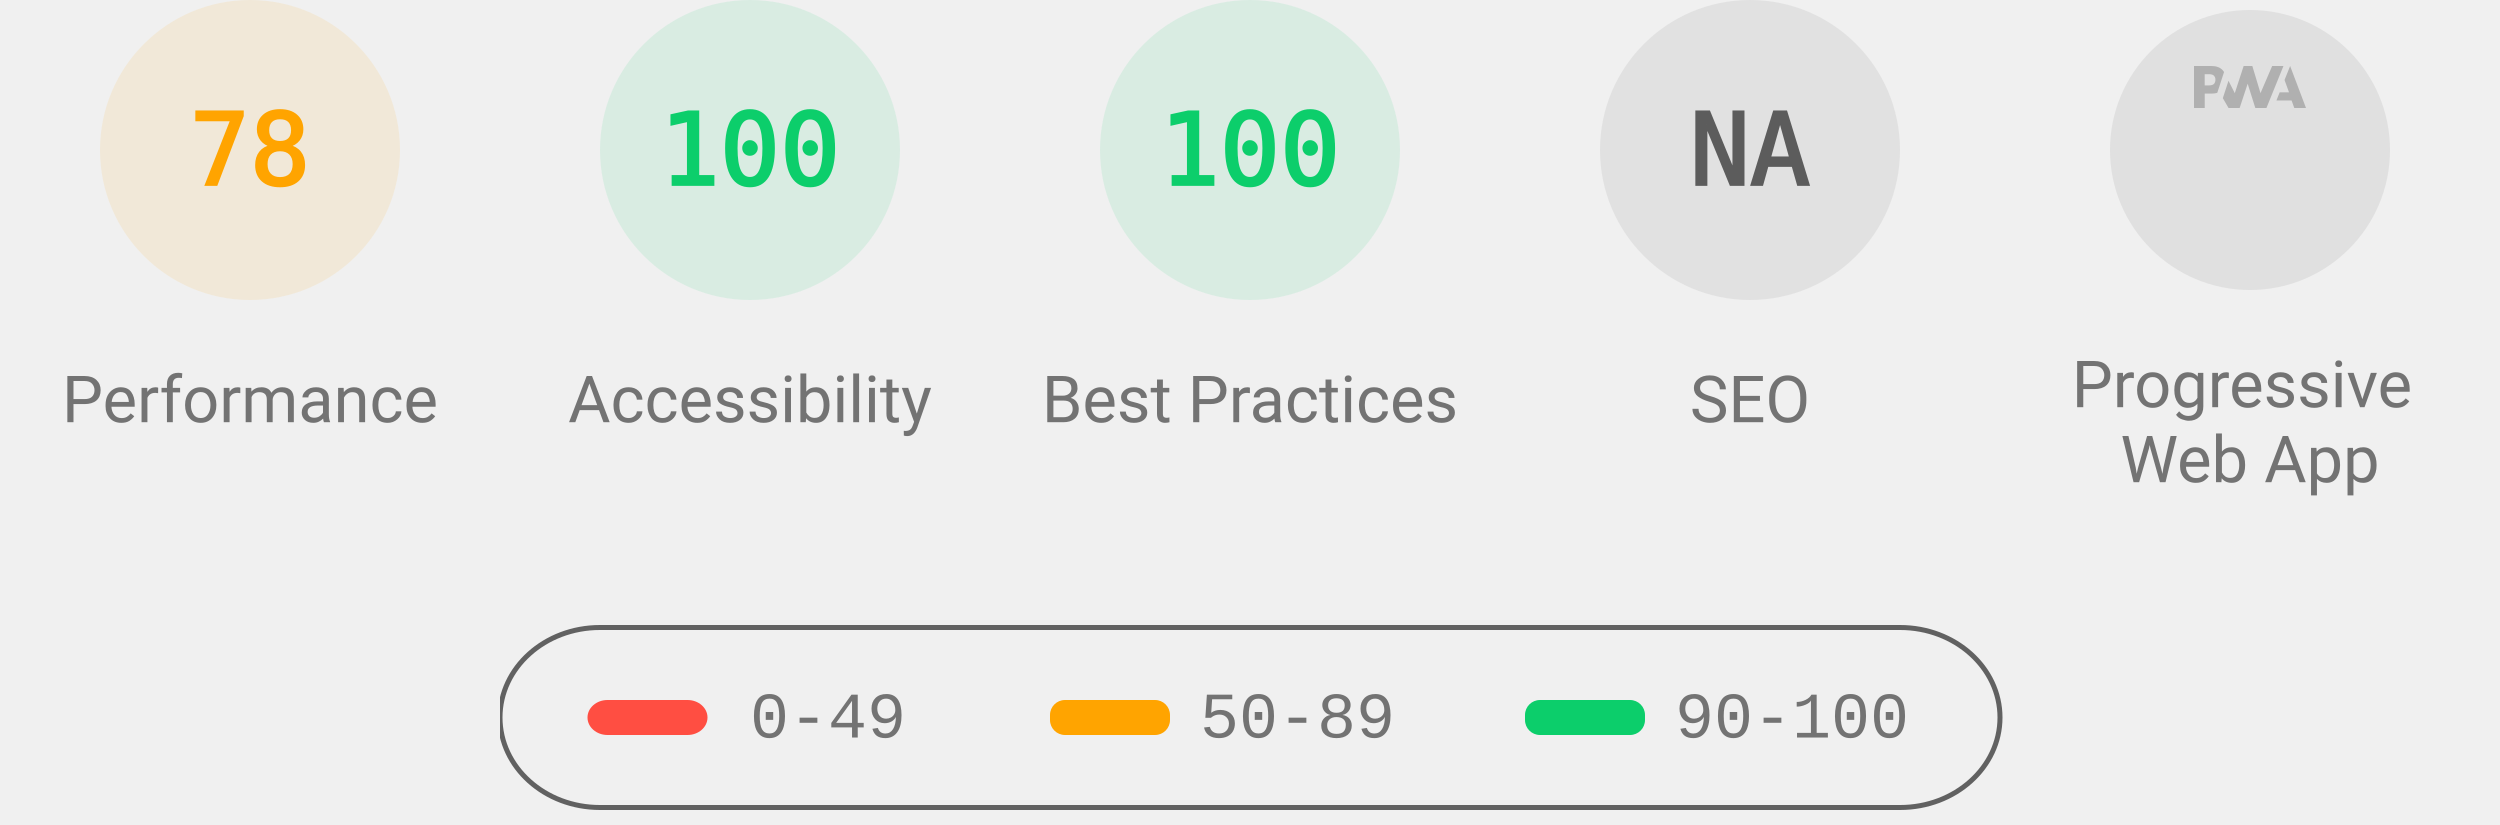
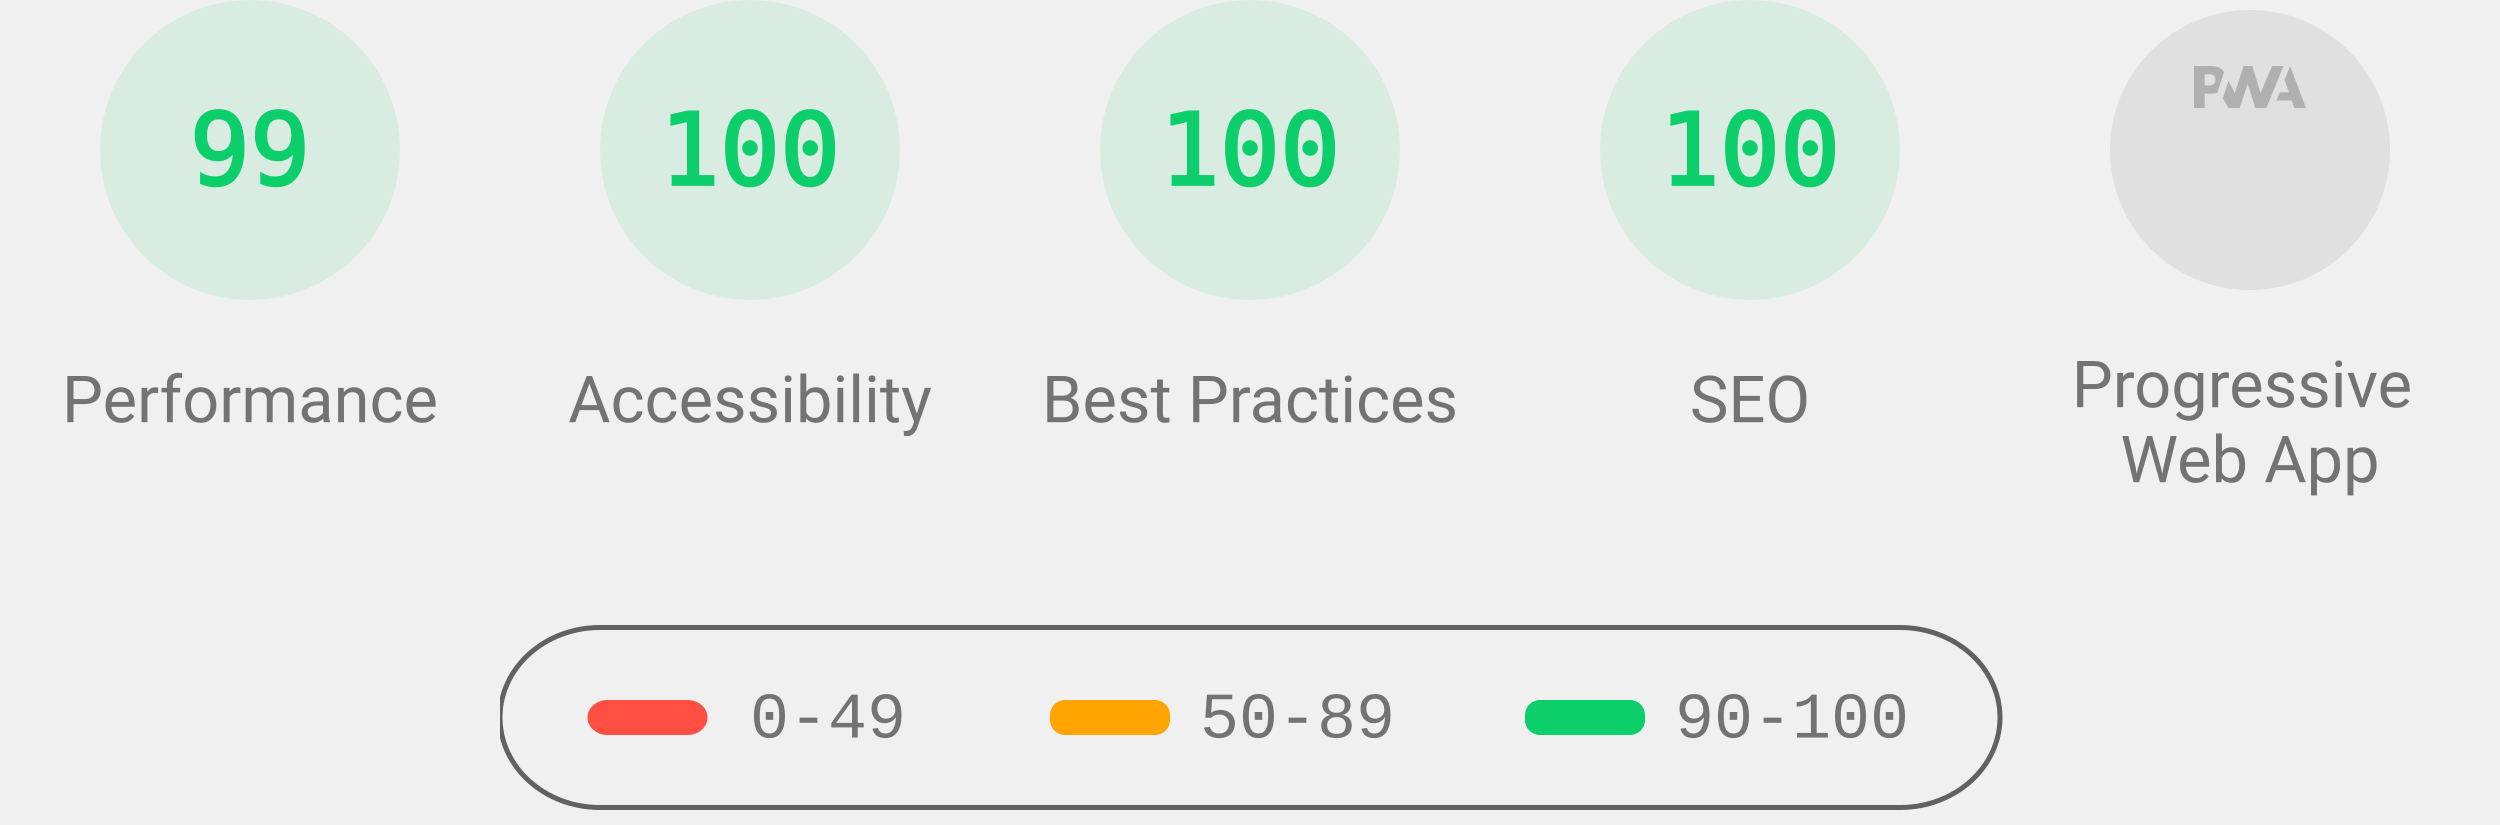
<svg xmlns="http://www.w3.org/2000/svg" class="theme--agnostic" fill="none" width="1000" height="330">
  <style>
			.gauge-base {
				opacity: 0.1
			}

			.gauge-arc {
				fill: none;
				animation-delay: 250ms;
				stroke-linecap: round;
				transform: rotate(-90deg);
				transform-origin: 100px 60px;
				animation: load-gauge 1s ease forwards
			}

			.guage-text {
				font-size: 40px;
				font-family: monospace;
				text-align: center
			}

			.guage-red {
				color: #ff4e42;
				fill: #ff4e42;
				stroke: #ff4e42
			}
			.guage-orange {
				color: #ffa400;
				fill: #ffa400;
				stroke: #ffa400
			}
			.guage-green {
				color: #0cce6b;
				fill: #0cce6b;
				stroke: #0cce6b
			}
			.theme--agnostic .guage-undefined {
				color: #5c5c5c;
				fill: #5c5c5c;
				stroke: #5c5c5c
			}
			.theme--light .guage-undefined {
				color: #1e1e1e;
				fill: #1e1e1e;
				stroke: #1e1e1e
			}
			.theme--dark .guage-undefined {
				color: #f5f5f5;
				fill: #f5f5f5;
				stroke: #f5f5f5
			}

			.guage-title {
				stroke: none;
				font-size: 26px;
				line-height: 26px;
				font-family: Roboto, Halvetica, Arial, sans-serif
			}
			.metric.guage-title {
				font-family: 'Courier New', Courier, monospace
			}
			.theme--agnostic .guage-title {
				color: #737373;
				fill: #737373
			}
			.theme--light .guage-title {
				color: #212121;
				fill: #212121
			}
			.theme--dark .guage-title {
				color: #f5f5f5;
				fill: #f5f5f5
			}

			@keyframes load-gauge {
				from {
					stroke-dasharray: 0 352.858
				}
			}
			.lh-gauge--pwa__disc {
				fill: #e0e0e0
			}
			.lh-gauge--pwa__logo {
				position: relative;
				fill: #b0b0b0
			}
			.lh-gauge--pwa__invisible {
				display: none
			}
			.lh-gauge--pwa__visible {
				display: inline
			}
			.guage-invisible {
				display: none
			}
			.lh-gauge--pwa__logo--primary-color {
				fill: #304ffe
			}
			.theme--agnostic .lh-gauge--pwa__logo--secondary-color {
				fill: #787878
			}
			.theme--light .lh-gauge--pwa__logo--secondary-color {
				fill: #3d3d3d
			}
			.theme--dark .lh-gauge--pwa__logo--secondary-color {
				fill: #d8b6b6
			}
			.theme--light #svg_2 {
				stroke: #00000022
			}
			.theme--agnostic #svg_2 {
				stroke: #616161
			}
			.theme--light #svg_2 {
				stroke: #00000022
			}
			.theme--dark #svg_2 {
				stroke: #f5f5f566
			}
		</style>
-   <svg class="guage-div guage-perf guage-orange" viewBox="0 0 200 200" width="200" height="200" x="0" y="0">
-     <circle class="gauge-base" r="56" cx="100" cy="60" stroke-width="8" />
-     <circle class="gauge-arc guage-arc-1" r="56" cx="100" cy="60" stroke-width="8" style="stroke-dasharray: 274.449, 351.858;" />
-     <text class="guage-text" x="100px" y="60px" alignment-baseline="central" dominant-baseline="central" text-anchor="middle">78</text>
+   <svg class="guage-div guage-perf guage-green" viewBox="0 0 200 200" width="200" height="200" x="0" y="0">
+     <circle class="gauge-base" r="56" cx="100" cy="60" stroke-width="8" />
+     <circle class="gauge-arc guage-arc-1" r="56" cx="100" cy="60" stroke-width="8" style="stroke-dasharray: 348.339, 351.858;" />
+     <text class="guage-text" x="100px" y="60px" alignment-baseline="central" dominant-baseline="central" text-anchor="middle">99</text>
    <text class="guage-title" x="100px" y="160px" alignment-baseline="central" dominant-baseline="central" text-anchor="middle">Performance</text>
  </svg>
  <svg class="guage-div guage-acc guage-green" viewBox="0 0 200 200" width="200" height="200" x="200" y="0">
    <circle class="gauge-base" r="56" cx="100" cy="60" stroke-width="8" />
    <circle class="gauge-arc guage-arc-2" r="56" cx="100" cy="60" stroke-width="8" style="stroke-dasharray: 351.858, 351.858;" />
    <text class="guage-text" x="100px" y="60px" alignment-baseline="central" dominant-baseline="central" text-anchor="middle">100</text>
    <text class="guage-title" x="100px" y="160px" alignment-baseline="central" dominant-baseline="central" text-anchor="middle">Accessibility</text>
  </svg>
  <svg class="guage-div guage-best guage-green" viewBox="0 0 200 200" width="200" height="200" x="400" y="0">
    <circle class="gauge-base" r="56" cx="100" cy="60" stroke-width="8" />
    <circle class="gauge-arc guage-arc-3" r="56" cx="100" cy="60" stroke-width="8" style="stroke-dasharray: 351.858, 351.858;" />
    <text class="guage-text" x="100px" y="60px" alignment-baseline="central" dominant-baseline="central" text-anchor="middle">100</text>
    <text class="guage-title" x="100px" y="160px" alignment-baseline="central" dominant-baseline="central" text-anchor="middle">Best Practices</text>
  </svg>
-   <svg class="guage-div guage-seo guage-undefined" viewBox="0 0 200 200" width="200" height="200" x="600" y="0">
+   <svg class="guage-div guage-seo guage-green" viewBox="0 0 200 200" width="200" height="200" x="600" y="0">
    <circle class="gauge-base" r="56" cx="100" cy="60" stroke-width="8" />
    <circle class="gauge-arc guage-arc-4" r="56" cx="100" cy="60" stroke-width="8" style="stroke-dasharray: 351.858, 351.858;" />
-     <text class="guage-text" x="100px" y="60px" alignment-baseline="central" dominant-baseline="central" text-anchor="middle">NA</text>
+     <text class="guage-text" x="100px" y="60px" alignment-baseline="central" dominant-baseline="central" text-anchor="middle">100</text>
    <text class="guage-title" x="100px" y="160px" alignment-baseline="central" dominant-baseline="central" text-anchor="middle">SEO</text>
  </svg>
  <svg class="guage-div guage-pwa " viewBox="0 0 200 200" width="200" height="200" x="800" y="0">
    <svg viewBox="0 0 60 60" width="112" height="112" x="44" y="4">
      <defs>
        <linearGradient id="lh-gauge--pwa__check-circle__gradient-0" x1="50%" y1="0%" x2="50%" y2="100%">
          <stop stop-color="#00C852" offset="0%" />
          <stop stop-color="#009688" offset="100%" />
        </linearGradient>
        <linearGradient id="lh-gauge--pwa__installable__shadow-gradient-0" x1="76.056%" x2="24.111%" y1="82.995%" y2="24.735%">
          <stop stop-color="#A5D6A7" offset="0%" />
          <stop stop-color="#80CBC4" offset="100%" />
        </linearGradient>
        <linearGradient id="lh-gauge--pwa__fast-reliable__shadow-gradient-0" x1="76.056%" y1="82.995%" x2="25.678%" y2="26.493%">
          <stop stop-color="#64B5F6" offset="0%" />
          <stop stop-color="#2979FF" offset="100%" />
        </linearGradient>
        <g id="lh-gauge--pwa__fast-reliable-badge-0">
          <circle fill="#FFFFFF" cx="10" cy="10" r="10" />
          <path fill="#304FFE" d="M10 3.58l5.25 2.34v3.5c0 3.23-2.24 6.26-5.25 7-3.01-.74-5.25-3.77-5.25-7v-3.5L10 3.58zm-.47 10.74l2.76-4.83.03-.07c.04-.08 0-.24-.22-.24h-1.64l.47-3.26h-.47l-2.7 4.77c-.02.01.05-.1-.04.05-.09.16-.1.31.18.31h1.63l-.47 3.27h.47z" />
        </g>
        <g id="lh-gauge--pwa__installable-badge-0">
          <circle fill="#FFFFFF" cx="10" cy="10" r="10" />
          <path fill="#009688" d="M10 4.167A5.835 5.835 0 0 0 4.167 10 5.835 5.835 0 0 0 10 15.833 5.835 5.835 0 0 0 15.833 10 5.835 5.835 0 0 0 10 4.167zm2.917 6.416h-2.334v2.334H9.417v-2.334H7.083V9.417h2.334V7.083h1.166v2.334h2.334v1.166z" />
        </g>
      </defs>
      <g stroke="none" fill-rule="nonzero">
        <circle class="lh-gauge--pwa__disc" cx="30" cy="30" r="30" />
        <g class="lh-gauge--pwa__logo">
          <path d="M35.66 19.39l.7-1.75h2L37.4 15 38.6 12l3.4 9h-2.51l-.58-1.61z" />
          <path d="M33.52 21l3.65-9h-2.42l-2.5 5.82L30.5 12h-1.86l-1.9 5.82-1.35-2.65-1.21 3.72L25.4 21h2.38l1.72-5.2 1.64 5.2z" />
          <path fill-rule="nonzero" d="M20.3 17.91h1.48c.45 0 .85-.05 1.2-.15l.39-1.18 1.07-3.3a2.64 2.64 0 0 0-.28-.37c-.55-.6-1.36-.91-2.42-.91H18v9h2.3V17.9zm1.96-3.84c.22.22.33.5.33.87 0 .36-.1.65-.29.87-.2.23-.59.35-1.15.35h-.86v-2.41h.87c.52 0 .89.1 1.1.32z" />
        </g>
        <rect class="lh-gauge--pwa__component lh-gauge--pwa__na-line lh-gauge--pwa__invisible" fill="#FFFFFF" x="20" y="32" width="20" height="4" rx="2" />
        <g class="lh-gauge--pwa__component lh-gauge--pwa__fast-reliable-badge lh-gauge--pwa__invisible" transform="translate(20, 29)">
          <path fill="url(#lh-gauge--pwa__fast-reliable__shadow-gradient-0)" d="M33.63 19.49A30 30 0 0 1 16.2 30.36L3 17.14 17.14 3l16.49 16.49z" />
          <use href="#lh-gauge--pwa__fast-reliable-badge-0" />
        </g>
        <g class="lh-gauge--pwa__component lh-gauge--pwa__installable-badge lh-gauge--pwa__invisible" transform="translate(20, 29)">
          <path fill="url(#lh-gauge--pwa__installable__shadow-gradient-0)" d="M33.629 19.487c-4.272 5.453-10.391 9.39-17.415 10.869L3 17.142 17.142 3 33.63 19.487z" />
          <use href="#lh-gauge--pwa__installable-badge-0" />
        </g>
        <g class="lh-gauge--pwa__component lh-gauge--pwa__fast-reliable-installable-badges lh-gauge--pwa__invisible">
          <g transform="translate(8, 29)">
            <path fill="url(#lh-gauge--pwa__fast-reliable__shadow-gradient-0)" d="M16.321 30.463L3 17.143 17.142 3l22.365 22.365A29.864 29.864 0 0 1 22 31c-1.942 0-3.84-.184-5.679-.537z" />
            <use href="#lh-gauge--pwa__fast-reliable-badge-0" />
          </g>
          <g transform="translate(32, 29)">
            <path fill="url(#lh-gauge--pwa__installable__shadow-gradient-0)" d="M25.982 11.84a30.107 30.107 0 0 1-13.08 15.203L3 17.143 17.142 3l8.84 8.84z" />
            <use href="#lh-gauge--pwa__installable-badge-0" />
          </g>
        </g>
        <g class="lh-gauge--pwa__component lh-gauge--pwa__check-circle lh-gauge--pwa__invisible" transform="translate(18, 28)">
          <circle fill="#FFFFFF" cx="12" cy="12" r="12" />
          <path fill="url(#lh-gauge--pwa__check-circle__gradient-0)" d="M12 2a10 10 0 1 0 0 20 10 10 0 0 0 0-20zm-2 15l-5-5 1.41-1.41L10 14.17l7.59-7.59L19 8l-9 9z" />
        </g>
      </g>
    </svg>
    <text class="guage-title" y="160px" alignment-baseline="central" dominant-baseline="central" text-anchor="middle">
      <tspan x="100px" dy="-6px">Progressive</tspan>
      <tspan x="100px" dy="30px">Web App</tspan>
    </text>
  </svg>
  <svg width="604" height="76" x="200" y="250">
    <g>
      <rect fill="none" id="canvas_background" height="80" width="604" y="-1" x="-1" />
      <g display="none" overflow="visible" y="0" x="0" height="100%" width="100%" id="canvasGrid">
        <rect fill="url(#gridpattern)" stroke-width="0" y="0" x="0" height="100%" width="100%" />
      </g>
    </g>
    <g>
      <rect fill-opacity="0" stroke-width="2" rx="40" id="svg_2" height="72" width="600" y="1" x="0" fill="#000000" />
      <rect stroke="#000" rx="8" id="svg_3" height="14" width="48" y="30" x="35" stroke-opacity="null" stroke-width="0" fill="#ff4e42" />
      <rect stroke="#000" rx="6" id="svg_4" height="14" width="48" y="30" x="220" stroke-opacity="null" stroke-width="0" fill="#ffa400" />
      <rect stroke="#000" rx="6" id="svg_5" height="14" width="48" y="30" x="410" stroke-opacity="null" stroke-width="0" fill="#0cce6b" />
      <text class="metric guage-title" xml:space="preserve" text-anchor="start" font-size="26" id="svg_6" y="45" x="100" stroke-opacity="null" stroke-width="0" stroke="#000">0-49</text>
      <text class="metric guage-title" xml:space="preserve" text-anchor="start" font-size="26" id="svg_7" y="45" x="280" stroke-opacity="null" stroke-width="0" stroke="#000">50-89</text>
      <text class="metric guage-title" xml:space="preserve" text-anchor="start" font-size="26" id="svg_8" y="45" x="470" stroke-opacity="null" stroke-width="0" stroke="#000">90-100</text>
    </g>
  </svg>
</svg>
